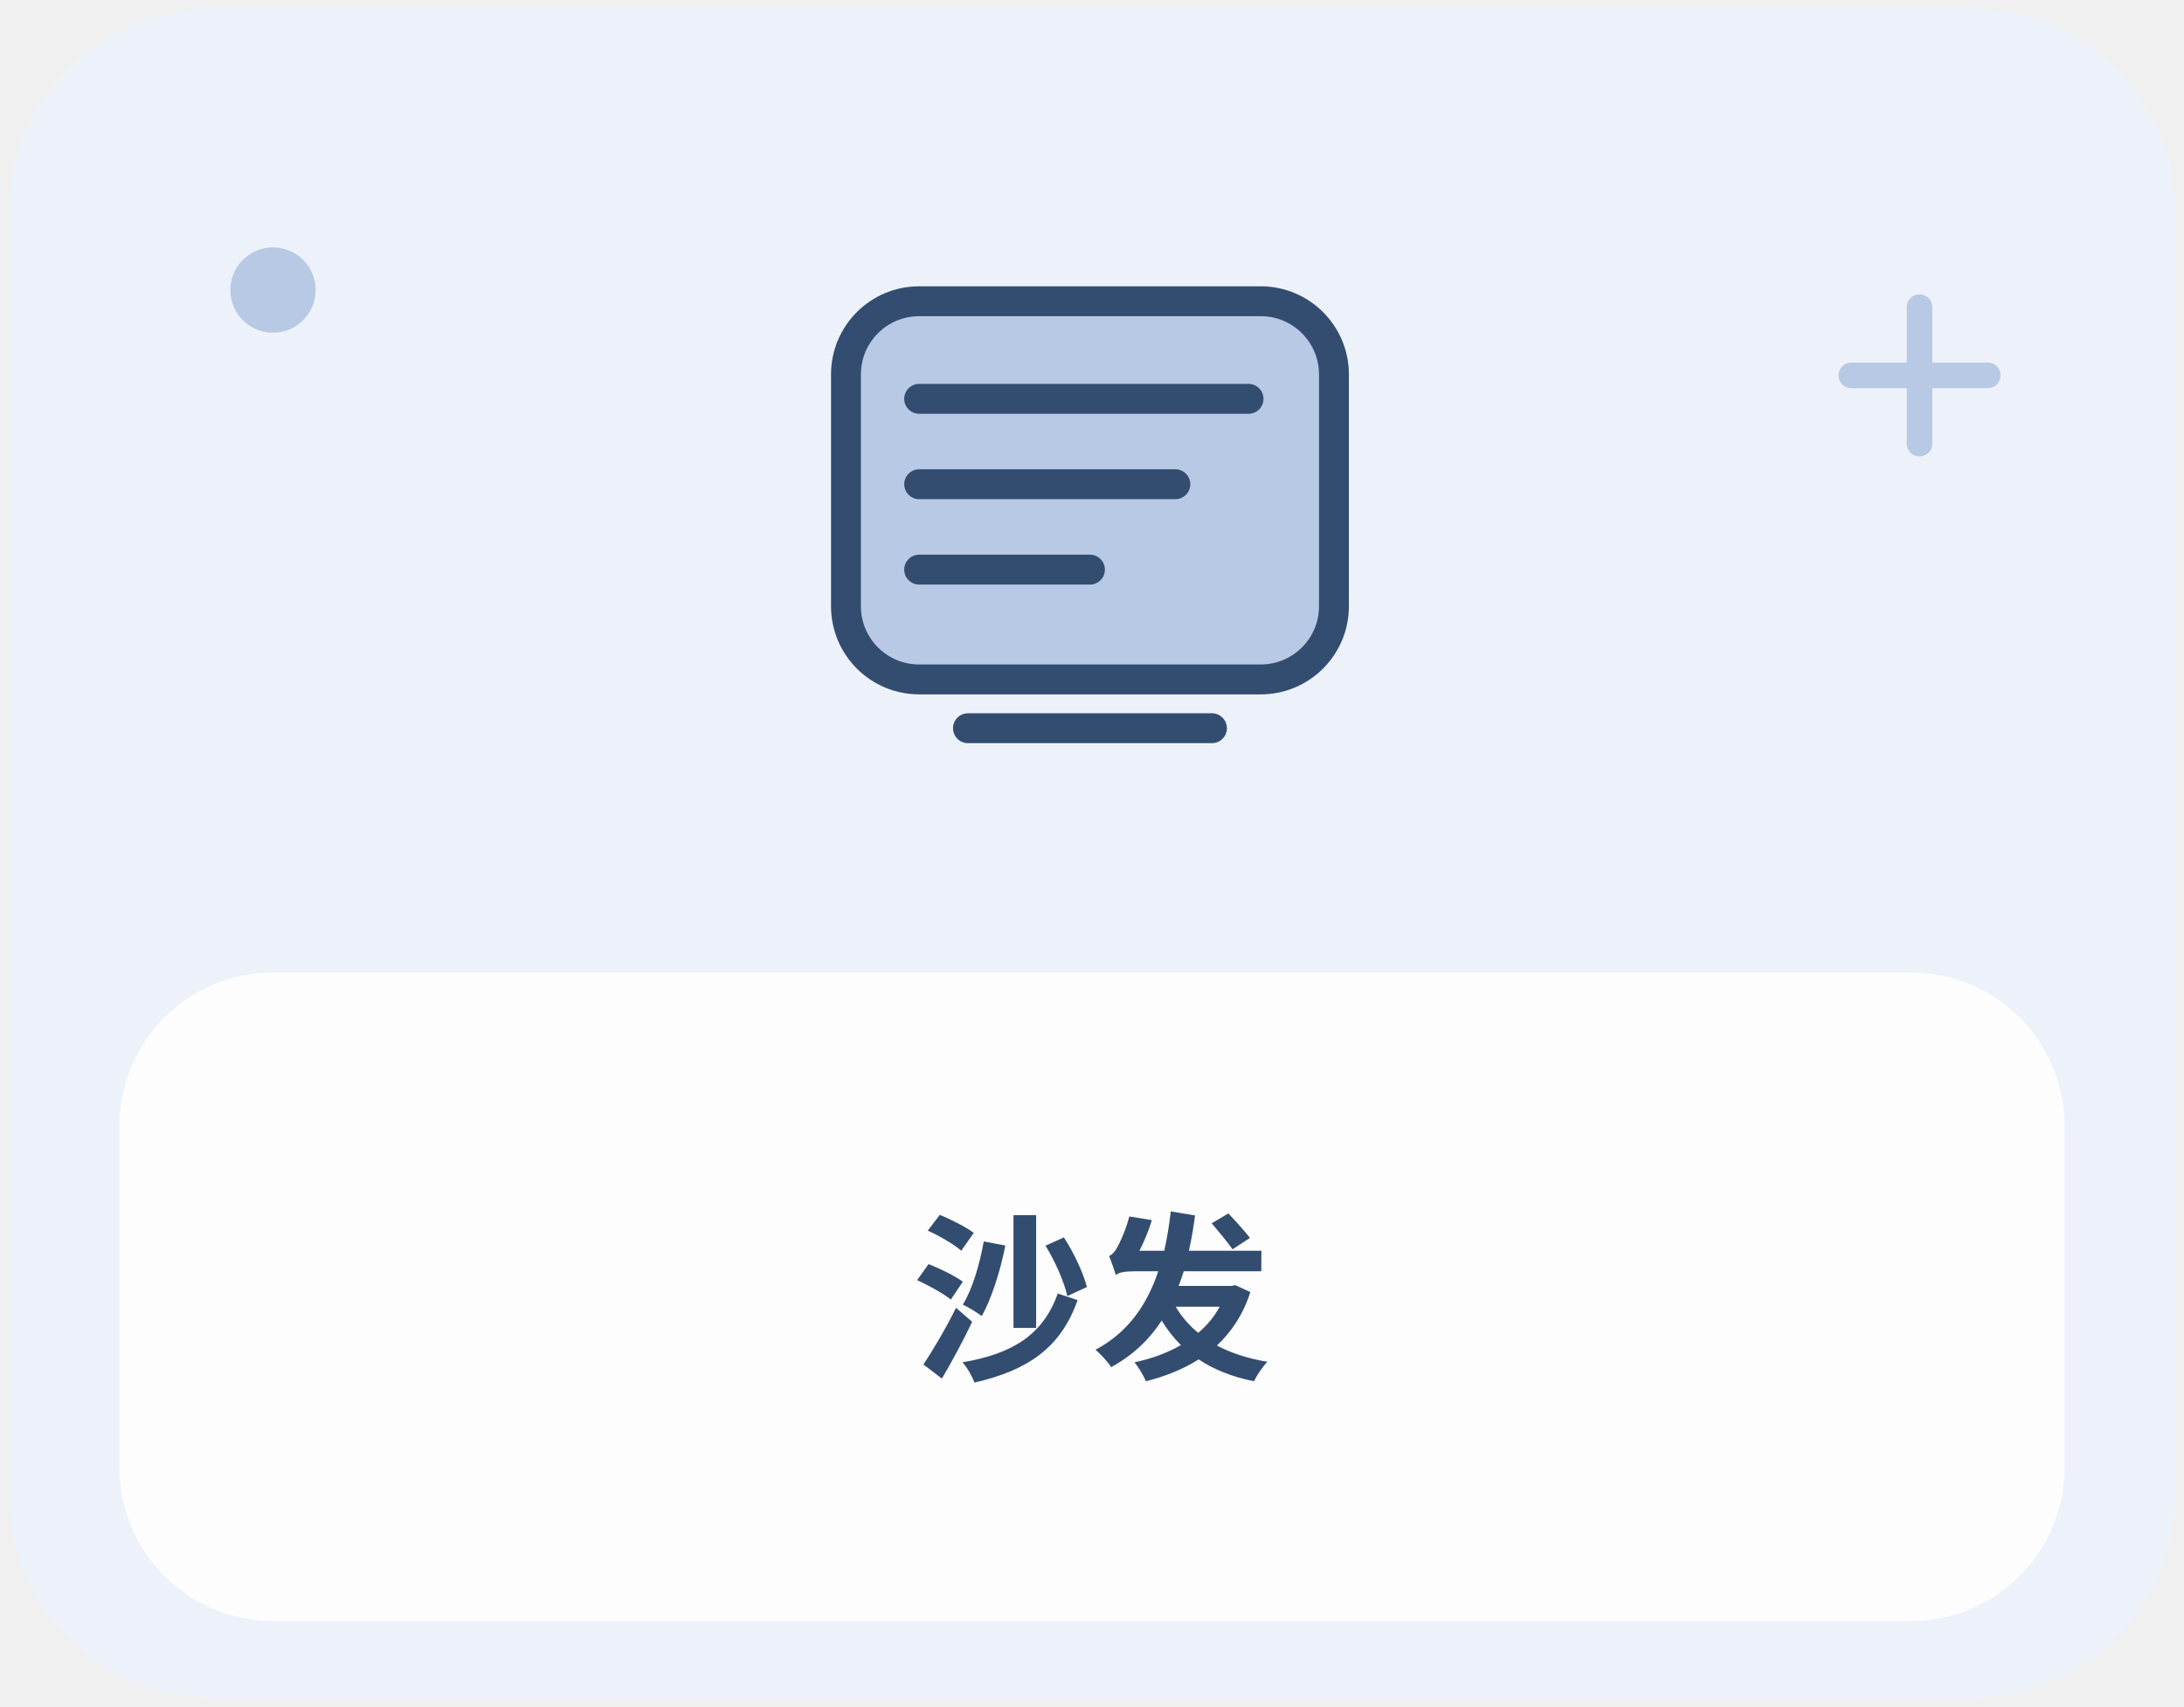
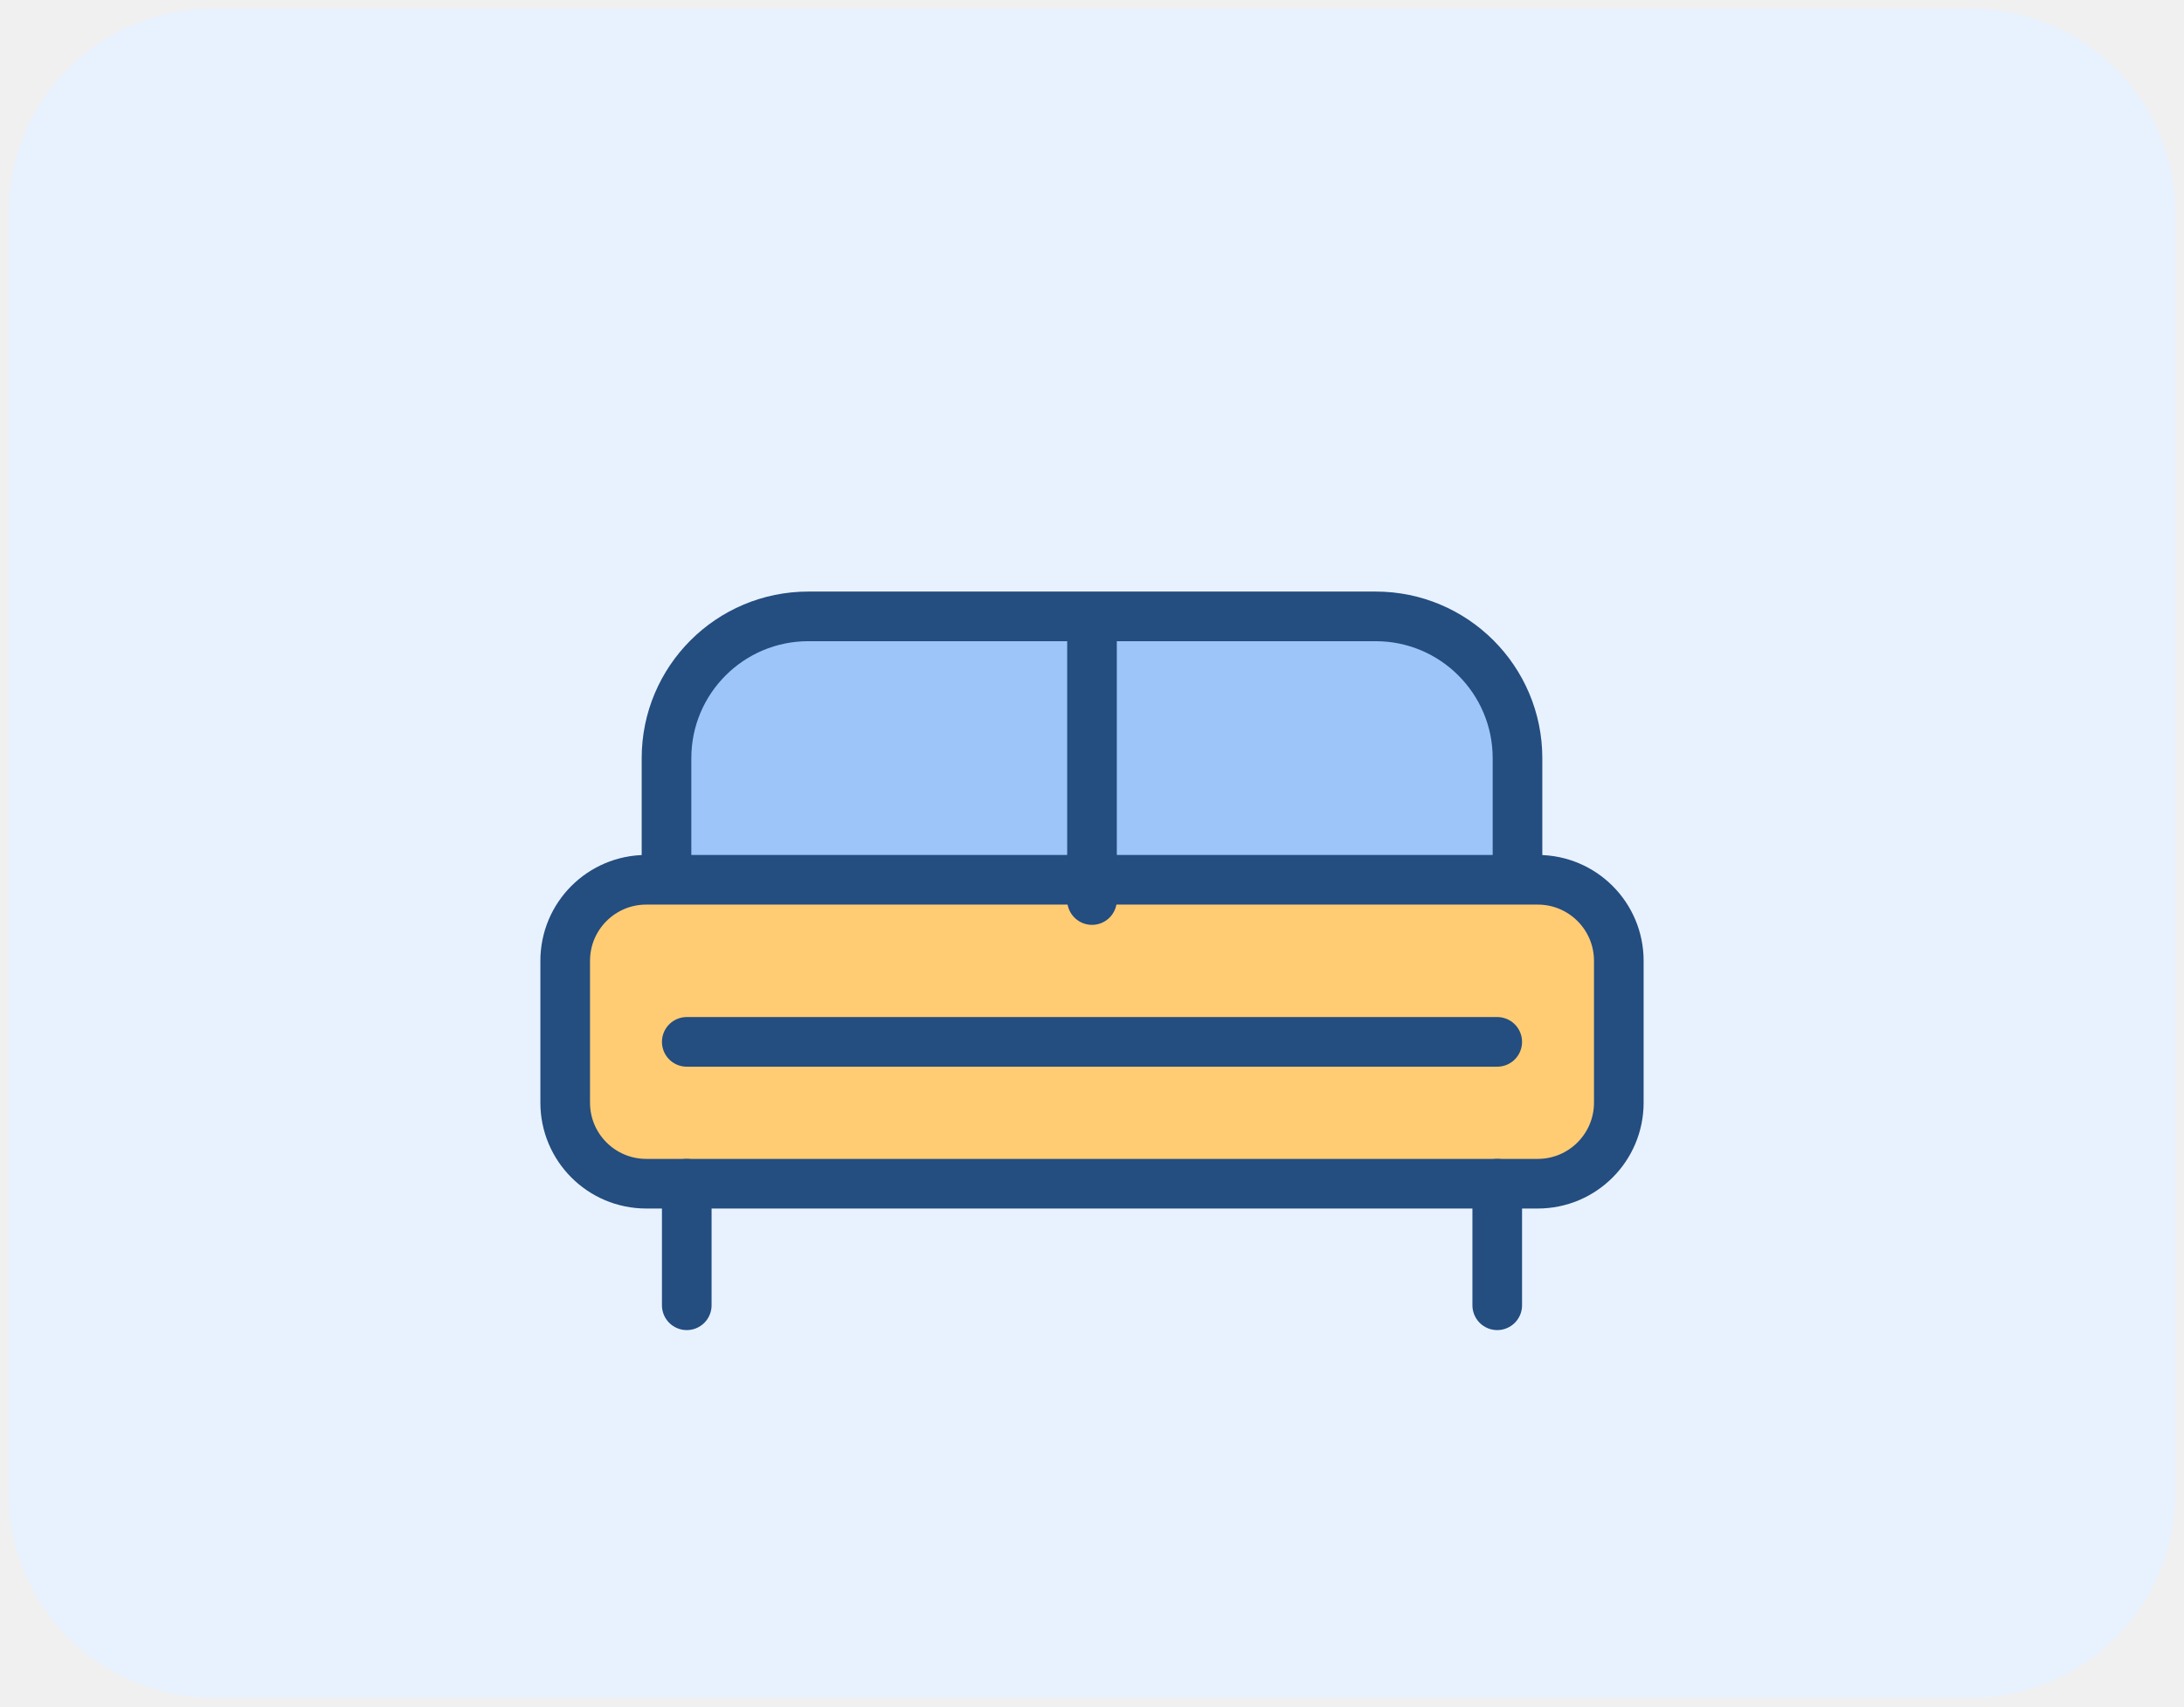
- <svg xmlns="http://www.w3.org/2000/svg" width="256" height="200" viewBox="0 0 256 200" font-family="system-ui,Noto Sans CJK SC,Microsoft YaHei,sans-serif" role="img">
-   <rect x="1" y="1" width="254" height="198" rx="24" fill="#edf2fa" />
-   <circle cx="32" cy="34" r="5" fill="#b7c9e4" />
-   <path d="M225 36v16m-8-8h16" stroke="#b7c9e4" stroke-width="3" stroke-linecap="round" />
-   <g transform="translate(82 11) scale(1.43)" stroke="#334d70" stroke-width="2.45" stroke-linecap="round" stroke-linejoin="round" fill="none">
-     <rect x="12" y="17" width="40" height="31" rx="6" fill="#b7c9e4" />
-     <path d="M18 25h27m-27 7h21m-21 7h14M22 52h20" fill="none" />
+ <svg xmlns="http://www.w3.org/2000/svg" width="256" height="200" viewBox="0 0 256 200" font-family="system-ui,sans-serif" role="img">
+   <rect x="1" y="1" width="254" height="198" rx="24" fill="#e8f2ff" />
+   <g transform="translate(52 20) scale(2.375)" stroke="#244d80" stroke-width="2.45" stroke-linecap="round" stroke-linejoin="round" fill="none">
+     <rect x="11" y="22" width="42" height="25" rx="7" fill="#9dc5fa" />
+     <rect x="6" y="35" width="52" height="15" rx="4" fill="#ffcc73" />
+     <path d="M12 50v6m40-6v6M32 23v13M12 43h40" fill="none" />
  </g>
-   <rect x="14" y="114" width="228" height="76" rx="18" fill="#fff" opacity=".87" />
-   <text x="128" y="160" fill="#334d70" font-size="21" font-weight="700" text-anchor="middle">沙发</text>
</svg>
